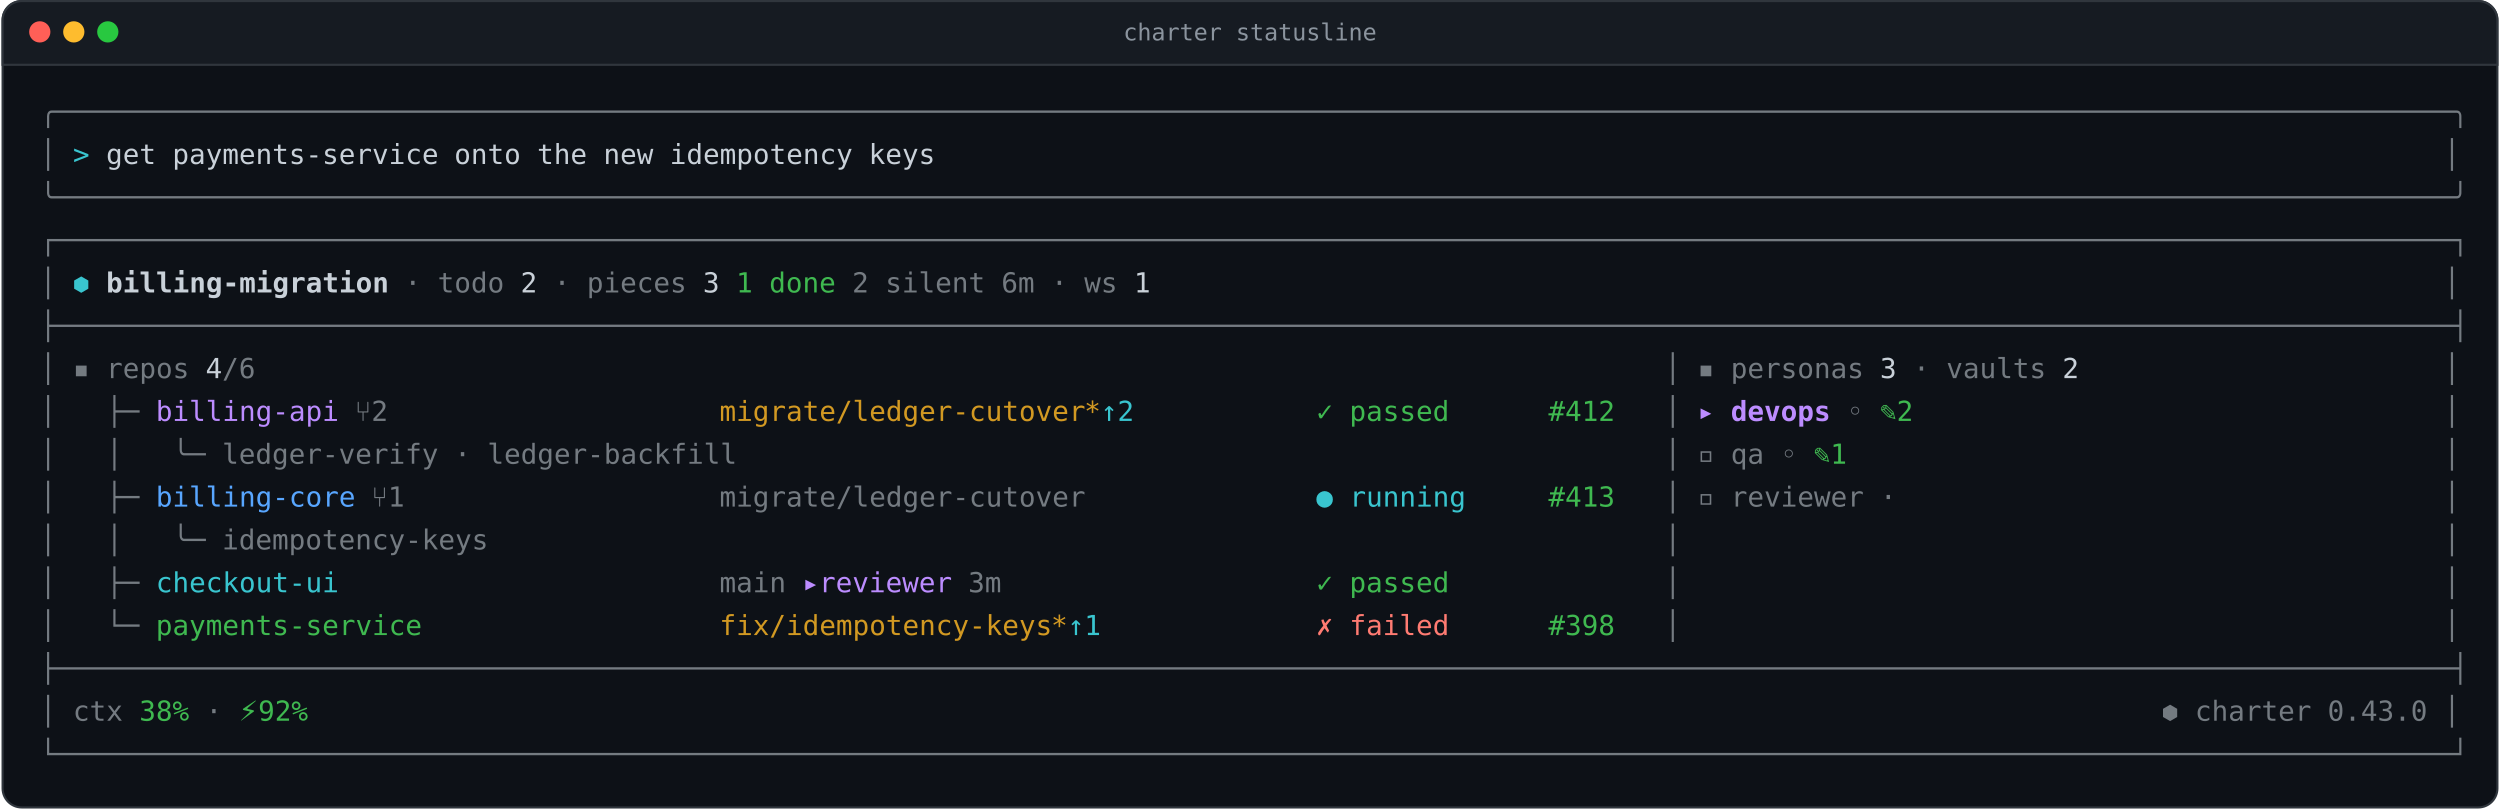
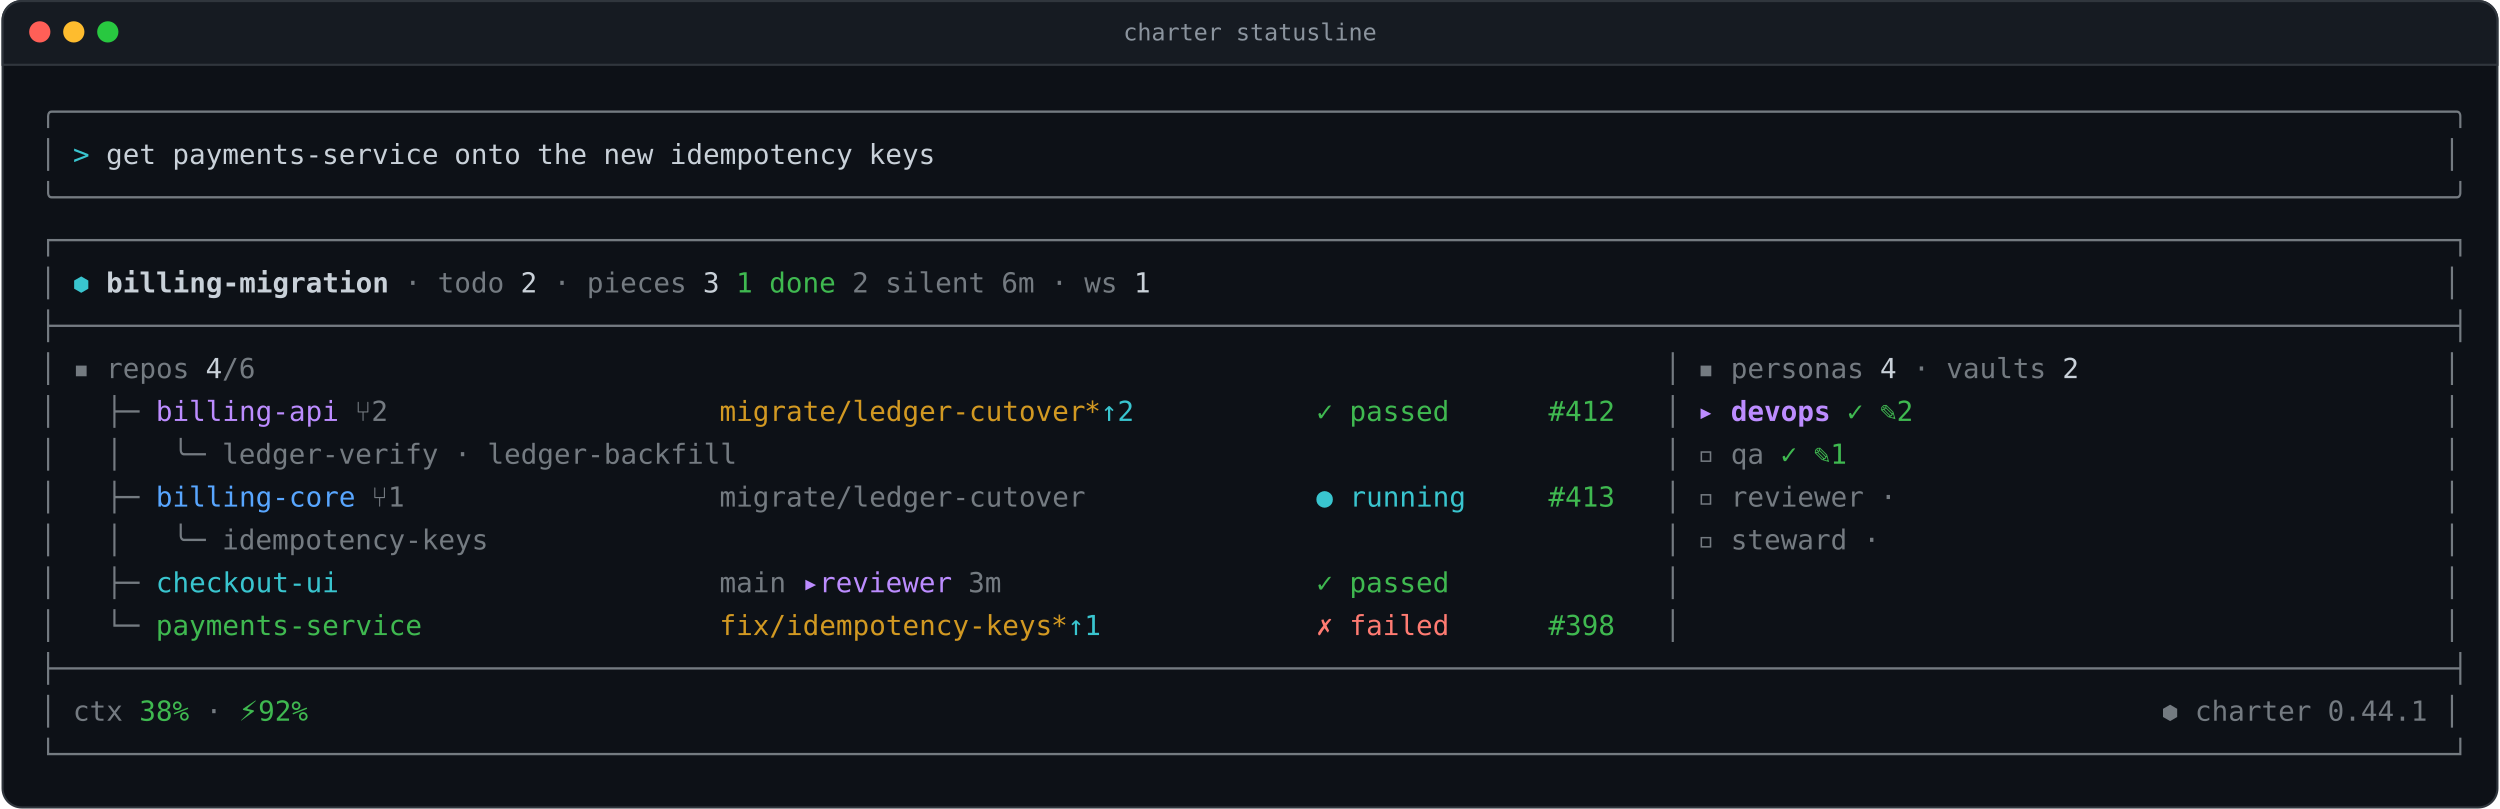
<svg xmlns="http://www.w3.org/2000/svg" width="1175" height="380" viewBox="0 0 1174.80 380.40" role="img" aria-label="charter statusline">
  <rect x="0.5" y="0.5" width="1173.80" height="379.40" rx="9" fill="#0d1117" stroke="#30363d" />
  <path d="M0.5 9.5a9 9 0 0 1 9-9h1155.80a9 9 0 0 1 9 9v21.00h-1173.80z" fill="#161b22" stroke="#30363d" />
  <circle cx="18" cy="15.0" r="5" fill="#ff5f57" />
  <circle cx="34" cy="15.0" r="5" fill="#febc2e" />
  <circle cx="50" cy="15.0" r="5" fill="#28c840" />
  <text x="587.40" y="19.0" text-anchor="middle" font-family="ui-monospace, SFMono-Regular, 'SF Mono', Menlo, Consolas, 'DejaVu Sans Mono', monospace" font-size="11" fill="#8b949e">charter statusline</text>
  <g font-family="ui-monospace, SFMono-Regular, 'SF Mono', Menlo, Consolas, 'DejaVu Sans Mono', monospace" font-size="13.0">
    <text x="18.00 25.80 33.60 41.40 49.20 57.00 64.80 72.60 80.40 88.20 96.00 103.80 111.60 119.40 127.20 135.00 142.80 150.60 158.40 166.20 174.00 181.80 189.60 197.40 205.20 213.00 220.80 228.60 236.40 244.20 252.00 259.80 267.60 275.40 283.20 291.00 298.80 306.60 314.40 322.20 330.00 337.80 345.60 353.40 361.20 369.00 376.80 384.60 392.40 400.20 408.00 415.80 423.60 431.40 439.20 447.00 454.80 462.60 470.40 478.20 486.00 493.80 501.60 509.40 517.20 525.00 532.80 540.60 548.40 556.20 564.00 571.80 579.60 587.40 595.20 603.00 610.80 618.60 626.40 634.20 642.00 649.80 657.60 665.40 673.20 681.00 688.80 696.60 704.40 712.20 720.00 727.80 735.60 743.40 751.20 759.00 766.80 774.60 782.40 790.20 798.00 805.80 813.60 821.40 829.20 837.00 844.80 852.60 860.40 868.20 876.00 883.80 891.60 899.40 907.20 915.00 922.80 930.60 938.40 946.20 954.00 961.80 969.60 977.40 985.20 993.00 1000.80 1008.60 1016.40 1024.20 1032.00 1039.80 1047.60 1055.40 1063.20 1071.00 1078.80 1086.60 1094.40 1102.20 1110.00 1117.80 1125.60 1133.40 1141.20 1149.00" y="57.00" fill="#c9d1d9" opacity="0.55">╭────────────────────────────────────────────────────────────────────────────────────────────────────────────────────────────────────────────────╮</text>
    <text x="18.00" y="77.15" fill="#c9d1d9" opacity="0.55">│</text>
    <text x="33.60" y="77.15" fill="#39c5cf">&gt;</text>
    <text x="49.20 57.00 64.80" y="77.15" fill="#c9d1d9">get</text>
    <text x="80.40 88.20 96.00 103.80 111.60 119.40 127.20 135.00 142.80 150.60 158.40 166.20 174.00 181.80 189.60 197.40" y="77.15" fill="#c9d1d9">payments-service</text>
    <text x="213.00 220.80 228.60 236.40" y="77.15" fill="#c9d1d9">onto</text>
    <text x="252.00 259.80 267.60" y="77.15" fill="#c9d1d9">the</text>
    <text x="283.20 291.00 298.80" y="77.15" fill="#c9d1d9">new</text>
    <text x="314.40 322.20 330.00 337.80 345.60 353.40 361.20 369.00 376.80 384.60 392.40" y="77.15" fill="#c9d1d9">idempotency</text>
    <text x="408.00 415.80 423.60 431.40" y="77.15" fill="#c9d1d9">keys</text>
    <text x="1149.00" y="77.15" fill="#c9d1d9" opacity="0.55">│</text>
    <text x="18.00 25.80 33.60 41.40 49.20 57.00 64.80 72.60 80.40 88.20 96.00 103.80 111.60 119.40 127.20 135.00 142.80 150.60 158.40 166.20 174.00 181.80 189.60 197.40 205.20 213.00 220.80 228.60 236.40 244.20 252.00 259.80 267.60 275.40 283.20 291.00 298.80 306.60 314.40 322.20 330.00 337.80 345.60 353.40 361.20 369.00 376.80 384.60 392.40 400.20 408.00 415.80 423.60 431.40 439.20 447.00 454.80 462.60 470.40 478.20 486.00 493.80 501.60 509.40 517.20 525.00 532.80 540.60 548.40 556.20 564.00 571.80 579.60 587.40 595.20 603.00 610.80 618.60 626.40 634.20 642.00 649.80 657.60 665.40 673.20 681.00 688.80 696.60 704.40 712.20 720.00 727.80 735.60 743.40 751.20 759.00 766.80 774.60 782.40 790.20 798.00 805.80 813.60 821.40 829.20 837.00 844.80 852.60 860.40 868.20 876.00 883.80 891.60 899.40 907.20 915.00 922.80 930.60 938.40 946.20 954.00 961.80 969.60 977.40 985.20 993.00 1000.80 1008.60 1016.40 1024.20 1032.00 1039.80 1047.60 1055.40 1063.20 1071.00 1078.80 1086.60 1094.40 1102.20 1110.00 1117.80 1125.60 1133.40 1141.20 1149.00" y="97.30" fill="#c9d1d9" opacity="0.55">╰────────────────────────────────────────────────────────────────────────────────────────────────────────────────────────────────────────────────╯</text>
    <text x="18.00 25.80 33.60 41.40 49.20 57.00 64.80 72.60 80.40 88.20 96.00 103.80 111.60 119.40 127.20 135.00 142.80 150.60 158.40 166.20 174.00 181.80 189.60 197.40 205.20 213.00 220.80 228.60 236.40 244.20 252.00 259.80 267.60 275.40 283.20 291.00 298.80 306.60 314.40 322.20 330.00 337.80 345.60 353.40 361.20 369.00 376.80 384.60 392.40 400.20 408.00 415.80 423.60 431.40 439.20 447.00 454.80 462.60 470.40 478.20 486.00 493.80 501.60 509.40 517.20 525.00 532.80 540.60 548.40 556.20 564.00 571.80 579.60 587.40 595.20 603.00 610.80 618.60 626.40 634.20 642.00 649.80 657.60 665.40 673.20 681.00 688.80 696.60 704.40 712.20 720.00 727.80 735.60 743.40 751.20 759.00 766.80 774.60 782.40 790.20 798.00 805.80 813.60 821.40 829.20 837.00 844.80 852.60 860.40 868.20 876.00 883.80 891.60 899.40 907.20 915.00 922.80 930.60 938.40 946.20 954.00 961.80 969.60 977.40 985.20 993.00 1000.80 1008.60 1016.40 1024.20 1032.00 1039.80 1047.60 1055.40 1063.20 1071.00 1078.80 1086.60 1094.40 1102.20 1110.00 1117.80 1125.60 1133.40 1141.20 1149.00" y="117.45" fill="#c9d1d9" opacity="0.55">┌────────────────────────────────────────────────────────────────────────────────────────────────────────────────────────────────────────────────┐</text>
    <text x="18.00" y="137.60" fill="#c9d1d9" opacity="0.55">│</text>
    <text x="33.60" y="137.60" fill="#39c5cf">⬢</text>
    <text x="49.20 57.00 64.80 72.60 80.40 88.20 96.00 103.80 111.60 119.40 127.20 135.00 142.80 150.60 158.40 166.20 174.00" y="137.60" fill="#c9d1d9" font-weight="600">billing-migration</text>
    <text x="189.60" y="137.60" fill="#c9d1d9" opacity="0.55">·</text>
    <text x="205.20 213.00 220.80 228.60" y="137.60" fill="#c9d1d9" opacity="0.55">todo</text>
    <text x="244.20" y="137.60" fill="#c9d1d9">2</text>
    <text x="259.80" y="137.60" fill="#c9d1d9" opacity="0.55">·</text>
    <text x="275.40 283.20 291.00 298.80 306.60 314.40" y="137.60" fill="#c9d1d9" opacity="0.55">pieces</text>
    <text x="330.00" y="137.60" fill="#c9d1d9">3</text>
    <text x="345.60" y="137.60" fill="#3fb950">1</text>
    <text x="361.20 369.00 376.80 384.60" y="137.60" fill="#3fb950">done</text>
    <text x="400.20" y="137.60" fill="#c9d1d9" opacity="0.55">2</text>
    <text x="415.80 423.60 431.40 439.20 447.00 454.80" y="137.60" fill="#c9d1d9" opacity="0.55">silent</text>
    <text x="470.40 478.20" y="137.60" fill="#c9d1d9" opacity="0.55">6m</text>
    <text x="493.80" y="137.60" fill="#c9d1d9" opacity="0.55">·</text>
    <text x="509.40 517.20" y="137.60" fill="#c9d1d9" opacity="0.55">ws</text>
    <text x="532.80" y="137.60" fill="#c9d1d9">1</text>
    <text x="1149.00" y="137.60" fill="#c9d1d9" opacity="0.55">│</text>
    <text x="18.00 25.80 33.60 41.40 49.20 57.00 64.80 72.60 80.40 88.20 96.00 103.80 111.60 119.40 127.20 135.00 142.80 150.60 158.40 166.20 174.00 181.80 189.60 197.40 205.20 213.00 220.80 228.60 236.40 244.20 252.00 259.80 267.60 275.40 283.20 291.00 298.80 306.60 314.40 322.20 330.00 337.80 345.60 353.40 361.20 369.00 376.80 384.60 392.40 400.20 408.00 415.80 423.60 431.40 439.20 447.00 454.80 462.60 470.40 478.20 486.00 493.80 501.60 509.40 517.20 525.00 532.80 540.60 548.40 556.20 564.00 571.80 579.60 587.40 595.20 603.00 610.80 618.60 626.40 634.20 642.00 649.80 657.60 665.40 673.20 681.00 688.80 696.60 704.40 712.20 720.00 727.80 735.60 743.40 751.20 759.00 766.80 774.60 782.40 790.20 798.00 805.80 813.60 821.40 829.20 837.00 844.80 852.60 860.40 868.20 876.00 883.80 891.60 899.40 907.20 915.00 922.80 930.60 938.40 946.20 954.00 961.80 969.60 977.40 985.20 993.00 1000.80 1008.60 1016.40 1024.20 1032.00 1039.80 1047.60 1055.40 1063.20 1071.00 1078.80 1086.60 1094.40 1102.20 1110.00 1117.80 1125.60 1133.40 1141.20 1149.00" y="157.75" fill="#c9d1d9" opacity="0.55">├────────────────────────────────────────────────────────────────────────────────────────────────────────────────────────────────────────────────┤</text>
    <text x="18.00" y="177.90" fill="#c9d1d9" opacity="0.55">│</text>
    <text x="33.60" y="177.90" fill="#c9d1d9" opacity="0.55">▪</text>
    <text x="49.20 57.00 64.80 72.60 80.40" y="177.90" fill="#c9d1d9" opacity="0.55">repos</text>
    <text x="96.00" y="177.90" fill="#c9d1d9">4</text>
    <text x="103.80 111.60" y="177.90" fill="#c9d1d9" opacity="0.55">/6</text>
    <text x="782.40" y="177.90" fill="#c9d1d9" opacity="0.55">│</text>
    <text x="798.00" y="177.90" fill="#c9d1d9" opacity="0.55">▪</text>
    <text x="813.60 821.40 829.20 837.00 844.80 852.60 860.40 868.20" y="177.90" fill="#c9d1d9" opacity="0.55">personas</text>
-     <text x="883.80" y="177.90" fill="#c9d1d9">3</text>
+     <text x="883.80" y="177.90" fill="#c9d1d9">4</text>
    <text x="899.40" y="177.90" fill="#c9d1d9" opacity="0.55">·</text>
    <text x="915.00 922.80 930.60 938.40 946.20 954.00" y="177.90" fill="#c9d1d9" opacity="0.55">vaults</text>
    <text x="969.60" y="177.90" fill="#c9d1d9">2</text>
    <text x="1149.00" y="177.90" fill="#c9d1d9" opacity="0.55">│</text>
    <text x="18.00" y="198.05" fill="#c9d1d9" opacity="0.55">│</text>
    <text x="49.20 57.00" y="198.05" fill="#c9d1d9" opacity="0.55">├─</text>
    <text x="72.60 80.40 88.20 96.00 103.80 111.60 119.40 127.20 135.00 142.80 150.60" y="198.05" fill="#bc8cff">billing-api</text>
    <text x="166.20 174.00" y="198.05" fill="#c9d1d9" opacity="0.55">⑂2</text>
    <text x="337.80 345.60 353.40 361.20 369.00 376.80 384.60 392.40 400.20 408.00 415.80 423.60 431.40 439.20 447.00 454.80 462.60 470.40 478.20 486.00 493.80 501.60" y="198.05" fill="#d29922">migrate/ledger-cutover</text>
    <text x="509.40" y="198.05" fill="#d29922">*</text>
    <text x="517.20 525.00" y="198.05" fill="#39c5cf">↑2</text>
    <text x="618.60" y="198.05" fill="#3fb950">✓</text>
    <text x="634.20 642.00 649.80 657.60 665.40 673.20" y="198.05" fill="#3fb950">passed</text>
    <text x="727.80 735.60 743.40 751.20" y="198.05" fill="#3fb950">#412</text>
    <text x="782.40" y="198.05" fill="#c9d1d9" opacity="0.55">│</text>
    <text x="798.00" y="198.05" fill="#bc8cff">▸</text>
    <text x="813.60 821.40 829.20 837.00 844.80 852.60" y="198.05" fill="#bc8cff" font-weight="600">devops</text>
-     <text x="868.20" y="198.05" fill="#c9d1d9" opacity="0.55">◦</text>
+     <text x="868.20" y="198.05" fill="#3fb950">✓</text>
    <text x="883.80 891.60" y="198.05" fill="#3fb950">✎2</text>
    <text x="1149.00" y="198.05" fill="#c9d1d9" opacity="0.55">│</text>
    <text x="18.00" y="218.20" fill="#c9d1d9" opacity="0.55">│</text>
    <text x="49.20" y="218.20" fill="#c9d1d9" opacity="0.55">│</text>
    <text x="80.40 88.20" y="218.20" fill="#c9d1d9" opacity="0.55">╰─</text>
    <text x="103.80 111.60 119.40 127.20 135.00 142.80 150.60 158.40 166.20 174.00 181.80 189.60 197.40" y="218.20" fill="#c9d1d9" opacity="0.55">ledger-verify</text>
    <text x="213.00" y="218.20" fill="#c9d1d9" opacity="0.55">·</text>
    <text x="228.60 236.40 244.20 252.00 259.80 267.60 275.40 283.20 291.00 298.80 306.60 314.40 322.20 330.00 337.80" y="218.20" fill="#c9d1d9" opacity="0.55">ledger-backfill</text>
    <text x="782.40" y="218.20" fill="#c9d1d9" opacity="0.55">│</text>
    <text x="798.00" y="218.20" fill="#c9d1d9" opacity="0.55">▫</text>
    <text x="813.60 821.40" y="218.20" fill="#c9d1d9" opacity="0.55">qa</text>
-     <text x="837.00" y="218.20" fill="#c9d1d9" opacity="0.55">◦</text>
+     <text x="837.00" y="218.20" fill="#3fb950">✓</text>
    <text x="852.60 860.40" y="218.20" fill="#3fb950">✎1</text>
    <text x="1149.00" y="218.20" fill="#c9d1d9" opacity="0.55">│</text>
    <text x="18.00" y="238.35" fill="#c9d1d9" opacity="0.55">│</text>
    <text x="49.20 57.00" y="238.35" fill="#c9d1d9" opacity="0.55">├─</text>
    <text x="72.60 80.40 88.20 96.00 103.80 111.60 119.40 127.20 135.00 142.80 150.60 158.40" y="238.35" fill="#58a6ff">billing-core</text>
    <text x="174.00 181.80" y="238.35" fill="#c9d1d9" opacity="0.55">⑂1</text>
    <text x="337.80 345.60 353.40 361.20 369.00 376.80 384.60 392.40 400.20 408.00 415.80 423.60 431.40 439.20 447.00 454.80 462.60 470.40 478.20 486.00 493.80 501.60" y="238.35" fill="#c9d1d9" opacity="0.55">migrate/ledger-cutover</text>
    <text x="618.60" y="238.35" fill="#39c5cf">●</text>
    <text x="634.20 642.00 649.80 657.60 665.40 673.20 681.00" y="238.35" fill="#39c5cf">running</text>
    <text x="727.80 735.60 743.40 751.20" y="238.35" fill="#3fb950">#413</text>
    <text x="782.40" y="238.35" fill="#c9d1d9" opacity="0.55">│</text>
    <text x="798.00" y="238.35" fill="#c9d1d9" opacity="0.55">▫</text>
    <text x="813.60 821.40 829.20 837.00 844.80 852.60 860.40 868.20" y="238.35" fill="#c9d1d9" opacity="0.55">reviewer</text>
    <text x="883.80" y="238.35" fill="#c9d1d9" opacity="0.55">·</text>
    <text x="1149.00" y="238.35" fill="#c9d1d9" opacity="0.55">│</text>
    <text x="18.00" y="258.50" fill="#c9d1d9" opacity="0.55">│</text>
    <text x="49.20" y="258.50" fill="#c9d1d9" opacity="0.55">│</text>
    <text x="80.40 88.20" y="258.50" fill="#c9d1d9" opacity="0.55">╰─</text>
    <text x="103.80 111.60 119.40 127.20 135.00 142.80 150.60 158.40 166.20 174.00 181.80 189.60 197.40 205.20 213.00 220.80" y="258.50" fill="#c9d1d9" opacity="0.55">idempotency-keys</text>
    <text x="782.40" y="258.50" fill="#c9d1d9" opacity="0.55">│</text>
+     <text x="798.00" y="258.50" fill="#c9d1d9" opacity="0.55">▫</text>
+     <text x="813.60 821.40 829.20 837.00 844.80 852.60 860.40" y="258.50" fill="#c9d1d9" opacity="0.55">steward</text>
+     <text x="876.00" y="258.50" fill="#c9d1d9" opacity="0.55">·</text>
    <text x="1149.00" y="258.50" fill="#c9d1d9" opacity="0.55">│</text>
    <text x="18.00" y="278.65" fill="#c9d1d9" opacity="0.55">│</text>
    <text x="49.20 57.00" y="278.65" fill="#c9d1d9" opacity="0.55">├─</text>
    <text x="72.60 80.40 88.20 96.00 103.80 111.60 119.40 127.20 135.00 142.80 150.60" y="278.65" fill="#39c5cf">checkout-ui</text>
    <text x="337.80 345.60 353.40 361.20" y="278.65" fill="#c9d1d9" opacity="0.55">main</text>
    <text x="376.80 384.60 392.40 400.20 408.00 415.80 423.60 431.40 439.20" y="278.65" fill="#bc8cff">▸reviewer</text>
    <text x="454.80 462.60" y="278.65" fill="#c9d1d9" opacity="0.55">3m</text>
    <text x="618.60" y="278.65" fill="#3fb950">✓</text>
    <text x="634.20 642.00 649.80 657.60 665.40 673.20" y="278.65" fill="#3fb950">passed</text>
    <text x="782.40" y="278.65" fill="#c9d1d9" opacity="0.55">│</text>
    <text x="1149.00" y="278.65" fill="#c9d1d9" opacity="0.55">│</text>
    <text x="18.00" y="298.80" fill="#c9d1d9" opacity="0.55">│</text>
    <text x="49.20 57.00" y="298.80" fill="#c9d1d9" opacity="0.55">└─</text>
    <text x="72.60 80.40 88.20 96.00 103.80 111.60 119.40 127.20 135.00 142.80 150.60 158.40 166.20 174.00 181.80 189.60" y="298.80" fill="#3fb950">payments-service</text>
    <text x="337.80 345.60 353.40 361.20 369.00 376.80 384.60 392.40 400.20 408.00 415.80 423.60 431.40 439.20 447.00 454.80 462.60 470.40 478.20 486.00" y="298.80" fill="#d29922">fix/idempotency-keys</text>
    <text x="493.80" y="298.80" fill="#d29922">*</text>
    <text x="501.60 509.40" y="298.80" fill="#39c5cf">↑1</text>
    <text x="618.60" y="298.80" fill="#ff7b72">✗</text>
    <text x="634.20 642.00 649.80 657.60 665.40 673.20" y="298.80" fill="#ff7b72">failed</text>
    <text x="727.80 735.60 743.40 751.20" y="298.80" fill="#3fb950">#398</text>
    <text x="782.40" y="298.80" fill="#c9d1d9" opacity="0.55">│</text>
    <text x="1149.00" y="298.80" fill="#c9d1d9" opacity="0.55">│</text>
    <text x="18.00 25.80 33.60 41.40 49.20 57.00 64.80 72.60 80.40 88.20 96.00 103.80 111.60 119.40 127.20 135.00 142.80 150.60 158.40 166.20 174.00 181.80 189.60 197.40 205.20 213.00 220.80 228.60 236.40 244.20 252.00 259.80 267.60 275.40 283.20 291.00 298.80 306.60 314.40 322.20 330.00 337.80 345.60 353.40 361.20 369.00 376.80 384.60 392.40 400.20 408.00 415.80 423.60 431.40 439.20 447.00 454.80 462.60 470.40 478.20 486.00 493.80 501.60 509.40 517.20 525.00 532.80 540.60 548.40 556.20 564.00 571.80 579.60 587.40 595.20 603.00 610.80 618.60 626.40 634.20 642.00 649.80 657.60 665.40 673.20 681.00 688.80 696.60 704.40 712.20 720.00 727.80 735.60 743.40 751.20 759.00 766.80 774.60 782.40 790.20 798.00 805.80 813.60 821.40 829.20 837.00 844.80 852.60 860.40 868.20 876.00 883.80 891.60 899.40 907.20 915.00 922.80 930.60 938.40 946.20 954.00 961.80 969.60 977.40 985.20 993.00 1000.80 1008.60 1016.40 1024.20 1032.00 1039.80 1047.60 1055.40 1063.20 1071.00 1078.80 1086.60 1094.40 1102.20 1110.00 1117.80 1125.60 1133.40 1141.20 1149.00" y="318.95" fill="#c9d1d9" opacity="0.55">├────────────────────────────────────────────────────────────────────────────────────────────────────────────────────────────────────────────────┤</text>
    <text x="18.00" y="339.10" fill="#c9d1d9" opacity="0.55">│</text>
    <text x="33.60 41.40 49.20" y="339.10" fill="#c9d1d9" opacity="0.55">ctx</text>
    <text x="64.80 72.60 80.40" y="339.10" fill="#3fb950">38%</text>
    <text x="96.00" y="339.10" fill="#c9d1d9" opacity="0.55">·</text>
    <text x="111.60 127.20 135.00 142.80" y="339.10" fill="#3fb950">⚡92%</text>
    <text x="1016.40" y="339.10" fill="#c9d1d9" opacity="0.55">⬢</text>
    <text x="1032.00 1039.80 1047.60 1055.40 1063.20 1071.00 1078.80" y="339.10" fill="#c9d1d9" opacity="0.55">charter</text>
-     <text x="1094.40 1102.20 1110.00 1117.80 1125.60 1133.40" y="339.10" fill="#c9d1d9" opacity="0.55">0.43.0</text>
+     <text x="1094.40 1102.20 1110.00 1117.80 1125.60 1133.40" y="339.10" fill="#c9d1d9" opacity="0.55">0.44.1</text>
    <text x="1149.00" y="339.10" fill="#c9d1d9" opacity="0.55">│</text>
    <text x="18.00 25.80 33.60 41.40 49.20 57.00 64.80 72.60 80.40 88.20 96.00 103.80 111.60 119.40 127.20 135.00 142.80 150.60 158.40 166.20 174.00 181.80 189.60 197.40 205.20 213.00 220.80 228.60 236.40 244.20 252.00 259.80 267.60 275.40 283.20 291.00 298.80 306.60 314.40 322.20 330.00 337.80 345.60 353.40 361.20 369.00 376.80 384.60 392.40 400.20 408.00 415.80 423.60 431.40 439.20 447.00 454.80 462.60 470.40 478.20 486.00 493.80 501.60 509.40 517.20 525.00 532.80 540.60 548.40 556.20 564.00 571.80 579.60 587.40 595.20 603.00 610.80 618.60 626.40 634.20 642.00 649.80 657.60 665.40 673.20 681.00 688.80 696.60 704.40 712.20 720.00 727.80 735.60 743.40 751.20 759.00 766.80 774.60 782.40 790.20 798.00 805.80 813.60 821.40 829.20 837.00 844.80 852.60 860.40 868.20 876.00 883.80 891.60 899.40 907.20 915.00 922.80 930.60 938.40 946.20 954.00 961.80 969.60 977.40 985.20 993.00 1000.80 1008.60 1016.40 1024.20 1032.00 1039.80 1047.60 1055.40 1063.20 1071.00 1078.80 1086.60 1094.40 1102.20 1110.00 1117.80 1125.60 1133.40 1141.20 1149.00" y="359.25" fill="#c9d1d9" opacity="0.55">└────────────────────────────────────────────────────────────────────────────────────────────────────────────────────────────────────────────────┘</text>
  </g>
</svg>
